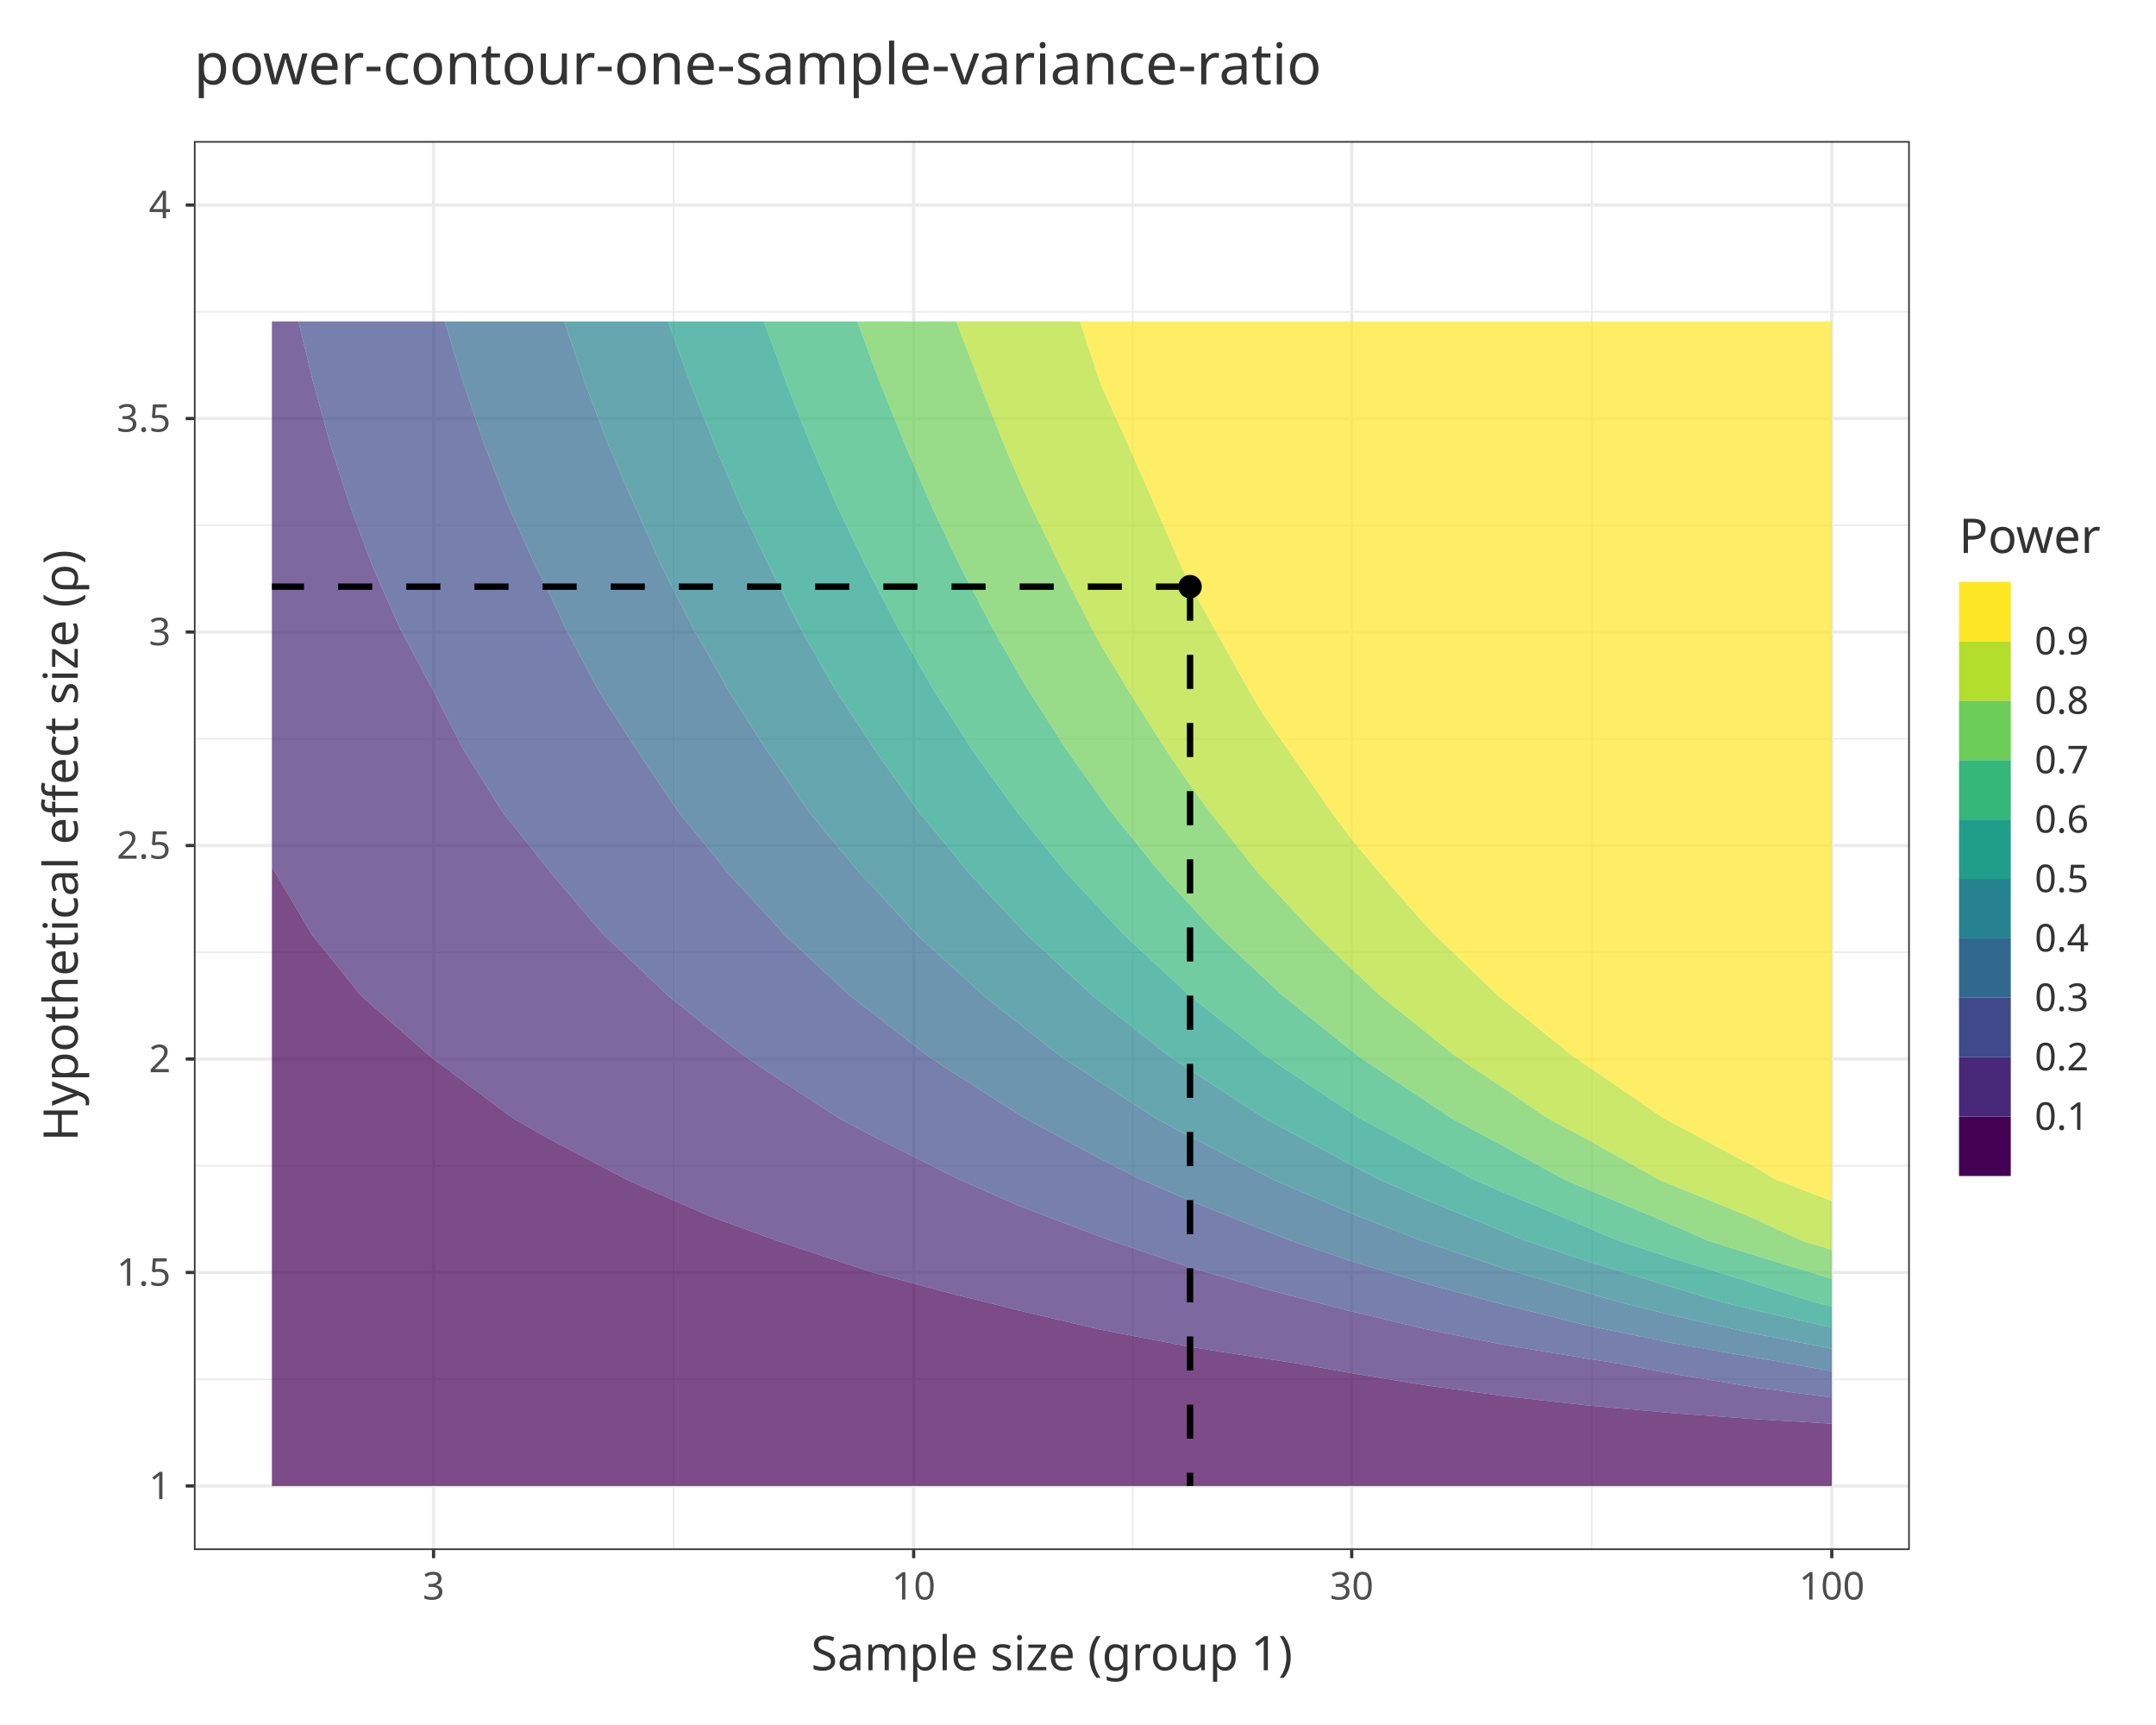
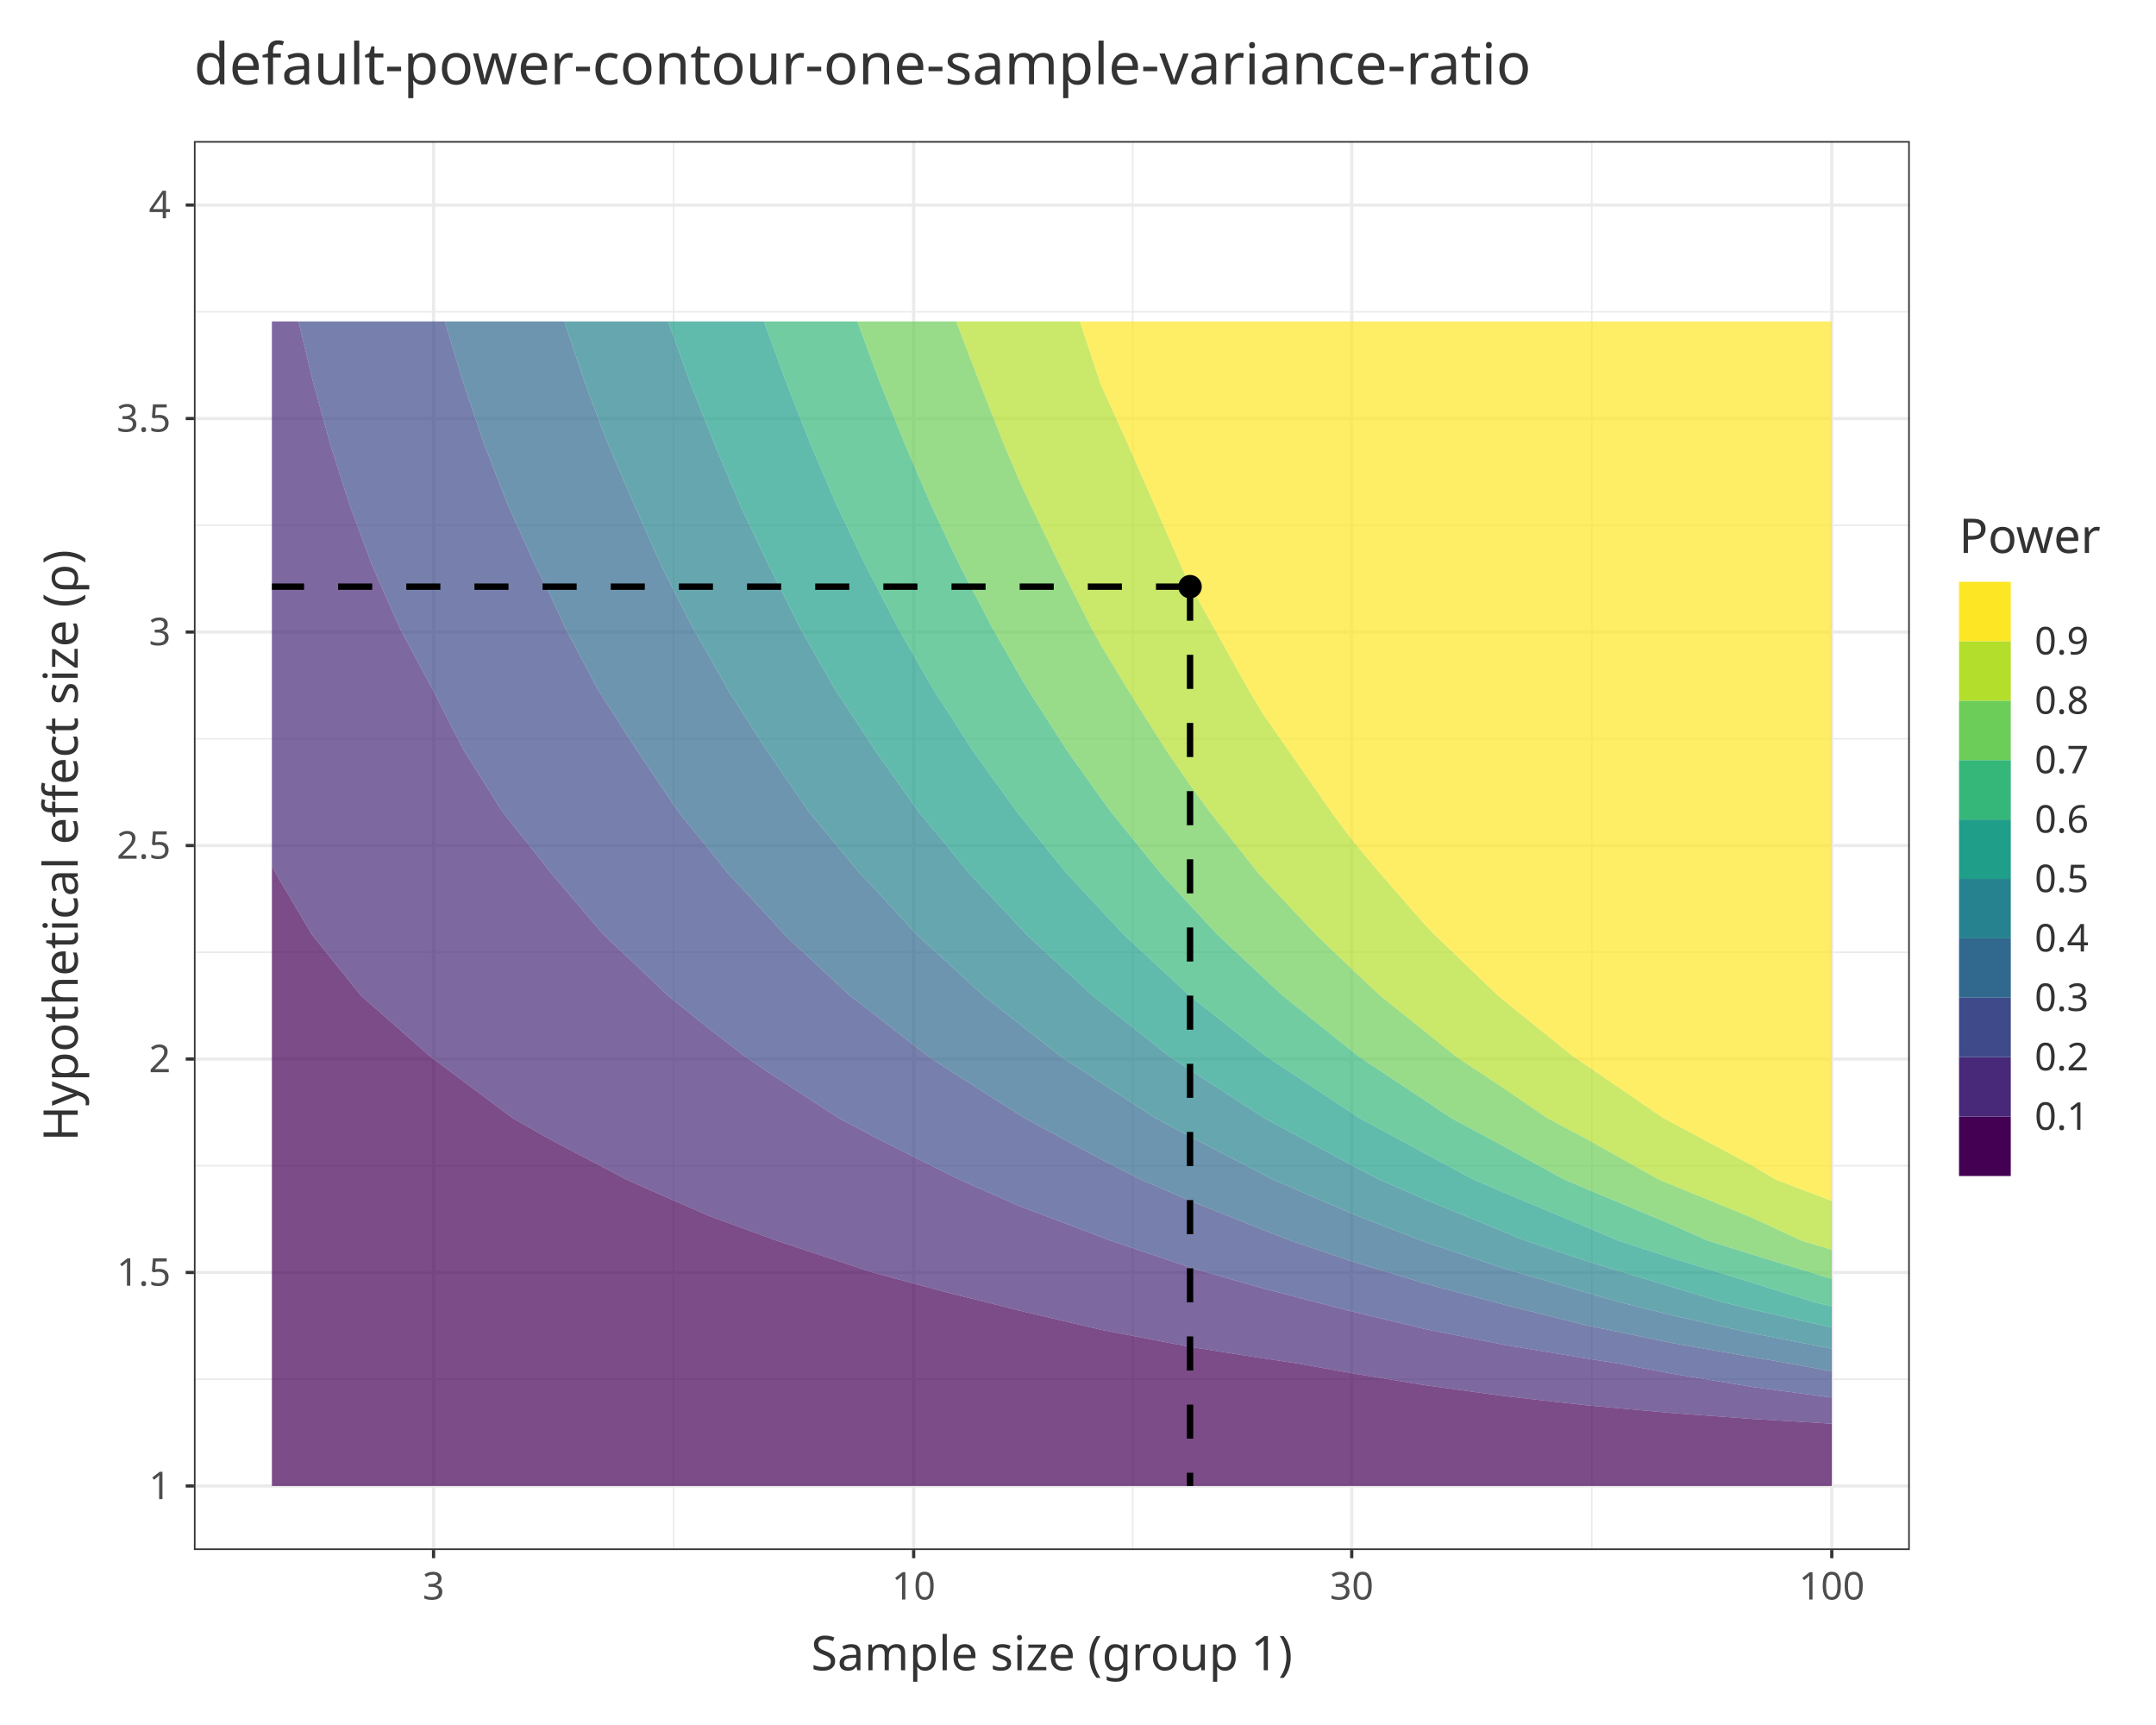
<svg xmlns="http://www.w3.org/2000/svg" class="svglite" data-engine-version="2.0" width="720.00pt" height="576.00pt" viewBox="0 0 720.00 576.00">
  <defs>
    <style type="text/css">
    .svglite line, .svglite polyline, .svglite polygon, .svglite path, .svglite rect, .svglite circle {
      fill: none;
      stroke: #000000;
      stroke-linecap: round;
      stroke-linejoin: round;
      stroke-miterlimit: 10.00;
    }
  </style>
  </defs>
  <rect width="100%" height="100%" style="stroke: none; fill: #FFFFFF;" />
  <defs>
    <clipPath id="cpMC4wMHw3MjAuMDB8MC4wMHw1NzYuMDA=">
      <rect x="0.00" y="0.00" width="720.00" height="576.00" />
    </clipPath>
  </defs>
  <g clip-path="url(#cpMC4wMHw3MjAuMDB8MC4wMHw1NzYuMDA=)">
    <rect x="0.00" y="0.00" width="720.00" height="576.00" style="stroke-width: 1.07; stroke: none;" />
  </g>
  <defs>
    <clipPath id="cpNjQuNzZ8NjM3Ljc4fDQ3LjA5fDUxNy41Nw==">
      <rect x="64.76" y="47.09" width="573.02" height="470.49" />
    </clipPath>
  </defs>
  <g clip-path="url(#cpNjQuNzZ8NjM3Ljc4fDQ3LjA5fDUxNy41Nw==)">
    <rect x="64.76" y="47.09" width="573.02" height="470.49" style="stroke-width: 1.07; stroke: none; fill: #FFFFFF;" />
    <polyline points="64.76,460.54 637.78,460.54 " style="stroke-width: 0.53; stroke: #EBEBEB; stroke-linecap: butt;" />
    <polyline points="64.76,389.26 637.78,389.26 " style="stroke-width: 0.53; stroke: #EBEBEB; stroke-linecap: butt;" />
    <polyline points="64.76,317.97 637.78,317.97 " style="stroke-width: 0.53; stroke: #EBEBEB; stroke-linecap: butt;" />
    <polyline points="64.76,246.69 637.78,246.69 " style="stroke-width: 0.53; stroke: #EBEBEB; stroke-linecap: butt;" />
    <polyline points="64.76,175.40 637.78,175.40 " style="stroke-width: 0.53; stroke: #EBEBEB; stroke-linecap: butt;" />
    <polyline points="64.76,104.12 637.78,104.12 " style="stroke-width: 0.53; stroke: #EBEBEB; stroke-linecap: butt;" />
    <polyline points="224.96,517.57 224.96,47.09 " style="stroke-width: 0.53; stroke: #EBEBEB; stroke-linecap: butt;" />
    <polyline points="378.26,517.57 378.26,47.09 " style="stroke-width: 0.53; stroke: #EBEBEB; stroke-linecap: butt;" />
    <polyline points="531.57,517.57 531.57,47.09 " style="stroke-width: 0.53; stroke: #EBEBEB; stroke-linecap: butt;" />
    <polyline points="64.76,496.19 637.78,496.19 " style="stroke-width: 1.07; stroke: #EBEBEB; stroke-linecap: butt;" />
    <polyline points="64.76,424.90 637.78,424.90 " style="stroke-width: 1.07; stroke: #EBEBEB; stroke-linecap: butt;" />
    <polyline points="64.76,353.62 637.78,353.62 " style="stroke-width: 1.07; stroke: #EBEBEB; stroke-linecap: butt;" />
    <polyline points="64.76,282.33 637.78,282.33 " style="stroke-width: 1.07; stroke: #EBEBEB; stroke-linecap: butt;" />
    <polyline points="64.76,211.04 637.78,211.04 " style="stroke-width: 1.07; stroke: #EBEBEB; stroke-linecap: butt;" />
    <polyline points="64.76,139.76 637.78,139.76 " style="stroke-width: 1.07; stroke: #EBEBEB; stroke-linecap: butt;" />
    <polyline points="64.76,68.47 637.78,68.47 " style="stroke-width: 1.07; stroke: #EBEBEB; stroke-linecap: butt;" />
    <polyline points="144.79,517.57 144.79,47.09 " style="stroke-width: 1.07; stroke: #EBEBEB; stroke-linecap: butt;" />
    <polyline points="305.12,517.57 305.12,47.09 " style="stroke-width: 1.07; stroke: #EBEBEB; stroke-linecap: butt;" />
    <polyline points="451.41,517.57 451.41,47.09 " style="stroke-width: 1.07; stroke: #EBEBEB; stroke-linecap: butt;" />
    <polyline points="611.73,517.57 611.73,47.09 " style="stroke-width: 1.07; stroke: #EBEBEB; stroke-linecap: butt;" />
    <path d="M 92.01 291.52 L 90.80 289.12 L 90.80 291.52 L 90.80 311.99 L 90.80 332.45 L 90.80 352.92 L 90.80 373.39 L 90.80 393.85 L 90.80 414.32 L 90.80 434.79 L 90.80 455.25 L 90.80 475.72 L 90.80 496.19 L 144.79 496.19 L 183.10 496.19 L 212.82 496.19 L 237.09 496.19 L 257.62 496.19 L 291.09 496.19 L 317.81 496.19 L 340.05 496.19 L 367.70 496.19 L 397.42 496.19 L 421.70 496.19 L 451.41 496.19 L 475.69 496.19 L 502.41 496.19 L 529.68 496.19 L 558.40 496.19 L 585.31 496.19 L 611.73 496.19 L 611.73 475.72 L 611.73 475.40 L 585.31 473.81 L 558.40 471.84 L 529.68 469.24 L 502.41 466.18 L 475.69 462.52 L 451.41 458.54 L 433.13 455.25 L 421.70 453.56 L 397.42 449.74 L 367.70 444.04 L 340.05 437.55 L 329.28 434.79 L 317.81 432.00 L 291.09 424.80 L 259.49 414.32 L 257.62 413.62 L 237.09 406.13 L 212.82 395.50 L 209.15 393.85 L 183.10 380.14 L 171.23 373.39 L 144.79 353.62 L 143.84 352.92 L 120.54 332.45 L 104.10 311.99 Z" style="fill-rule: evenodd; fill: #440154; fill-opacity: 0.70; stroke-width: 1.07; stroke: none; stroke-linecap: butt;" />
    <path d="M 90.80 107.32 L 90.80 127.79 L 90.80 148.25 L 90.80 168.72 L 90.80 189.19 L 90.80 209.65 L 90.80 230.12 L 90.80 250.59 L 90.80 271.05 L 90.80 289.12 L 92.01 291.52 L 104.10 311.99 L 120.54 332.45 L 143.84 352.92 L 144.79 353.62 L 171.23 373.39 L 183.10 380.14 L 209.15 393.85 L 212.82 395.50 L 237.09 406.13 L 257.62 413.62 L 259.49 414.32 L 291.09 424.80 L 317.81 432.00 L 329.28 434.79 L 340.05 437.55 L 367.70 444.04 L 397.42 449.74 L 421.70 453.56 L 433.13 455.25 L 451.41 458.54 L 475.69 462.52 L 502.41 466.18 L 529.68 469.24 L 558.40 471.84 L 585.31 473.81 L 611.73 475.40 L 611.73 466.66 L 585.31 463.14 L 558.40 458.70 L 540.06 455.25 L 529.68 453.61 L 502.41 449.08 L 475.69 443.74 L 451.41 437.89 L 439.30 434.79 L 421.70 430.20 L 397.42 423.23 L 371.08 414.32 L 367.70 413.05 L 340.05 402.57 L 320.34 393.85 L 317.81 392.62 L 291.09 379.17 L 280.16 373.39 L 257.62 358.73 L 249.03 352.92 L 237.09 343.71 L 223.06 332.45 L 212.82 322.68 L 201.45 311.99 L 184.01 291.52 L 183.10 290.28 L 167.79 271.05 L 154.89 250.59 L 144.79 230.81 L 144.39 230.12 L 133.49 209.65 L 124.44 189.19 L 116.80 168.72 L 110.27 148.25 L 104.62 127.79 L 99.68 107.32 Z" style="fill-rule: evenodd; fill: #482878; fill-opacity: 0.70; stroke-width: 1.07; stroke: none; stroke-linecap: butt;" />
    <path d="M 148.57 107.32 L 144.79 107.32 L 99.68 107.32 L 104.62 127.79 L 110.27 148.25 L 116.80 168.72 L 124.44 189.19 L 133.49 209.65 L 144.39 230.12 L 144.79 230.81 L 154.89 250.59 L 167.79 271.05 L 183.10 290.28 L 184.01 291.52 L 201.45 311.99 L 212.82 322.68 L 223.06 332.45 L 237.09 343.71 L 249.03 352.92 L 257.62 358.73 L 280.16 373.39 L 291.09 379.17 L 317.81 392.62 L 320.34 393.85 L 340.05 402.57 L 367.70 413.05 L 371.08 414.32 L 397.42 423.23 L 421.70 430.20 L 439.30 434.79 L 451.41 437.89 L 475.69 443.74 L 502.41 449.08 L 529.68 453.61 L 540.06 455.25 L 558.40 458.70 L 585.31 463.14 L 611.73 466.66 L 611.73 457.92 L 597.49 455.25 L 585.31 453.18 L 558.40 448.45 L 529.68 442.52 L 502.41 435.67 L 499.00 434.79 L 475.69 428.52 L 451.41 421.16 L 431.22 414.32 L 421.70 410.63 L 397.42 400.95 L 380.99 393.85 L 367.70 387.09 L 342.26 373.39 L 340.05 371.98 L 317.81 357.87 L 310.23 352.92 L 291.09 338.00 L 283.82 332.45 L 261.85 311.99 L 257.62 307.24 L 243.05 291.52 L 237.09 284.02 L 226.55 271.05 L 212.82 250.75 L 212.70 250.59 L 199.62 230.12 L 188.77 209.65 L 183.10 197.34 L 178.93 189.19 L 169.65 168.72 L 161.67 148.25 L 154.71 127.79 Z" style="fill-rule: evenodd; fill: #3E4A89; fill-opacity: 0.70; stroke-width: 1.07; stroke: none; stroke-linecap: butt;" />
    <path d="M 148.57 107.32 L 154.71 127.79 L 161.67 148.25 L 169.65 168.72 L 178.93 189.19 L 183.10 197.34 L 188.77 209.65 L 199.62 230.12 L 212.70 250.59 L 212.82 250.75 L 226.55 271.05 L 237.09 284.02 L 243.05 291.52 L 257.62 307.24 L 261.85 311.99 L 283.82 332.45 L 291.09 338.00 L 310.23 352.92 L 317.81 357.87 L 340.05 371.98 L 342.26 373.39 L 367.70 387.09 L 380.99 393.85 L 397.42 400.95 L 421.70 410.63 L 431.22 414.32 L 451.41 421.16 L 475.69 428.52 L 499.00 434.79 L 502.41 435.67 L 529.68 442.52 L 558.40 448.45 L 585.31 453.18 L 597.49 455.25 L 611.73 457.92 L 611.73 455.25 L 611.73 450.34 L 585.31 445.23 L 558.40 439.21 L 540.80 434.79 L 529.68 431.59 L 502.41 423.61 L 475.69 414.63 L 474.80 414.32 L 451.41 405.21 L 425.12 393.85 L 421.70 392.07 L 397.42 379.53 L 385.96 373.39 L 367.70 361.56 L 354.48 352.92 L 340.05 341.61 L 328.42 332.45 L 317.81 322.69 L 306.05 311.99 L 291.09 295.67 L 287.07 291.52 L 270.11 271.05 L 257.62 252.79 L 256.04 250.59 L 242.97 230.12 L 237.09 219.52 L 231.39 209.65 L 220.99 189.19 L 212.82 170.72 L 211.87 168.72 L 203.06 148.25 L 195.33 127.79 L 188.45 107.32 L 183.10 107.32 Z" style="fill-rule: evenodd; fill: #31688E; fill-opacity: 0.70; stroke-width: 1.07; stroke: none; stroke-linecap: butt;" />
    <path d="M 256.91 189.19 L 247.20 168.72 L 238.59 148.25 L 237.09 144.39 L 230.48 127.79 L 223.12 107.32 L 212.82 107.32 L 188.45 107.32 L 195.33 127.79 L 203.06 148.25 L 211.87 168.72 L 212.82 170.72 L 220.99 189.19 L 231.39 209.65 L 237.09 219.52 L 242.97 230.12 L 256.04 250.59 L 257.62 252.79 L 270.11 271.05 L 287.07 291.52 L 291.09 295.67 L 306.05 311.99 L 317.81 322.69 L 328.42 332.45 L 340.05 341.61 L 354.48 352.92 L 367.70 361.56 L 385.96 373.39 L 397.42 379.53 L 421.70 392.07 L 425.12 393.85 L 451.41 405.21 L 474.80 414.32 L 475.69 414.63 L 502.41 423.61 L 529.68 431.59 L 540.80 434.79 L 558.40 439.21 L 585.31 445.23 L 611.73 450.34 L 611.73 443.28 L 585.31 437.28 L 575.20 434.79 L 558.40 429.76 L 529.68 421.02 L 509.52 414.32 L 502.41 411.39 L 475.69 400.43 L 460.56 393.85 L 451.41 389.04 L 422.33 373.39 L 421.70 372.97 L 397.42 357.23 L 390.82 352.92 L 367.70 334.64 L 364.90 332.45 L 342.76 311.99 L 340.05 309.05 L 323.59 291.52 L 317.81 284.37 L 306.77 271.05 L 292.28 250.59 L 291.09 248.69 L 278.82 230.12 L 267.19 209.65 L 257.62 190.54 Z" style="fill-rule: evenodd; fill: #26828E; fill-opacity: 0.70; stroke-width: 1.07; stroke: none; stroke-linecap: butt;" />
    <path d="M 257.62 114.14 L 255.11 107.32 L 237.09 107.32 L 223.12 107.32 L 230.48 127.79 L 237.09 144.39 L 238.59 148.25 L 247.20 168.72 L 256.91 189.19 L 257.62 190.54 L 267.19 209.65 L 278.82 230.12 L 291.09 248.69 L 292.28 250.59 L 306.77 271.05 L 317.81 284.37 L 323.59 291.52 L 340.05 309.05 L 342.76 311.99 L 364.90 332.45 L 367.70 334.64 L 390.82 352.92 L 397.42 357.23 L 421.70 372.97 L 422.33 373.39 L 451.41 389.04 L 460.56 393.85 L 475.69 400.43 L 502.41 411.39 L 509.52 414.32 L 529.68 421.02 L 558.40 429.76 L 575.20 434.79 L 585.31 437.28 L 611.73 443.28 L 611.73 436.21 L 605.75 434.79 L 585.31 428.35 L 558.40 420.09 L 540.59 414.32 L 529.68 409.67 L 502.41 398.28 L 492.09 393.85 L 475.69 385.03 L 454.13 373.39 L 451.41 371.57 L 423.16 352.92 L 421.70 351.75 L 397.42 332.54 L 397.30 332.45 L 375.20 311.99 L 367.70 303.88 L 356.12 291.52 L 340.05 271.63 L 339.58 271.05 L 324.81 250.59 L 317.81 239.63 L 311.64 230.12 L 299.87 209.65 L 291.09 192.67 L 289.24 189.19 L 279.45 168.72 L 270.65 148.25 L 262.60 127.79 Z" style="fill-rule: evenodd; fill: #1F9E89; fill-opacity: 0.70; stroke-width: 1.07; stroke: none; stroke-linecap: butt;" />
    <path d="M 257.62 107.32 L 255.11 107.32 L 257.62 114.14 L 262.60 127.79 L 270.65 148.25 L 279.45 168.72 L 289.24 189.19 L 291.09 192.67 L 299.87 209.65 L 311.64 230.12 L 317.81 239.63 L 324.81 250.59 L 339.58 271.05 L 340.05 271.63 L 356.12 291.52 L 367.70 303.88 L 375.20 311.99 L 397.30 332.45 L 397.42 332.54 L 421.70 351.75 L 423.16 352.92 L 451.41 371.57 L 454.13 373.39 L 475.69 385.03 L 492.09 393.85 L 502.41 398.28 L 529.68 409.67 L 540.59 414.32 L 558.40 420.09 L 585.31 428.35 L 605.75 434.79 L 611.73 436.21 L 611.73 434.79 L 611.73 427.02 L 585.31 418.97 L 570.47 414.32 L 558.40 408.97 L 529.68 396.95 L 522.36 393.85 L 502.41 382.88 L 484.71 373.39 L 475.69 367.31 L 453.93 352.92 L 451.41 350.89 L 428.37 332.45 L 421.70 326.24 L 406.47 311.99 L 397.42 302.21 L 387.55 291.52 L 370.97 271.05 L 367.70 266.57 L 356.32 250.59 L 343.18 230.12 L 340.05 224.79 L 331.39 209.65 L 320.69 189.19 L 317.81 183.21 L 310.99 168.72 L 302.16 148.25 L 293.90 127.79 L 291.09 120.35 L 286.33 107.32 Z" style="fill-rule: evenodd; fill: #35B779; fill-opacity: 0.70; stroke-width: 1.07; stroke: none; stroke-linecap: butt;" />
    <path d="M 291.09 107.32 L 286.33 107.32 L 291.09 120.35 L 293.90 127.79 L 302.16 148.25 L 310.99 168.72 L 317.81 183.21 L 320.69 189.19 L 331.39 209.65 L 340.05 224.79 L 343.18 230.12 L 356.32 250.59 L 367.70 266.57 L 370.97 271.05 L 387.55 291.52 L 397.42 302.21 L 406.47 311.99 L 421.70 326.24 L 428.37 332.45 L 451.41 350.89 L 453.93 352.92 L 475.69 367.31 L 484.71 373.39 L 502.41 382.88 L 522.36 393.85 L 529.68 396.95 L 558.40 408.97 L 570.47 414.32 L 585.31 418.97 L 611.73 427.02 L 611.73 417.30 L 601.75 414.32 L 585.31 406.69 L 558.40 395.69 L 553.96 393.85 L 529.68 380.22 L 516.85 373.39 L 502.41 363.54 L 486.42 352.92 L 475.69 344.27 L 460.92 332.45 L 451.41 323.50 L 439.41 311.99 L 421.70 293.16 L 420.20 291.52 L 403.99 271.05 L 397.42 262.07 L 389.49 250.59 L 376.57 230.12 L 367.70 215.45 L 364.48 209.65 L 354.15 189.19 L 344.22 168.72 L 340.05 159.67 L 335.23 148.25 L 327.16 127.79 L 319.34 107.32 L 317.81 107.32 Z" style="fill-rule: evenodd; fill: #6DCD59; fill-opacity: 0.70; stroke-width: 1.07; stroke: none; stroke-linecap: butt;" />
    <path d="M 394.49 189.19 L 385.61 168.72 L 376.62 148.25 L 367.70 128.61 L 367.40 127.79 L 360.61 107.32 L 340.05 107.32 L 319.34 107.32 L 327.16 127.79 L 335.23 148.25 L 340.05 159.67 L 344.22 168.72 L 354.15 189.19 L 364.48 209.65 L 367.70 215.45 L 376.57 230.12 L 389.49 250.59 L 397.42 262.07 L 403.99 271.05 L 420.20 291.52 L 421.70 293.16 L 439.41 311.99 L 451.41 323.50 L 460.92 332.45 L 475.69 344.27 L 486.42 352.92 L 502.41 363.54 L 516.85 373.39 L 529.68 380.22 L 553.96 393.85 L 558.40 395.69 L 585.31 406.69 L 601.75 414.32 L 611.73 417.30 L 611.73 414.32 L 611.73 401.02 L 592.92 393.85 L 585.31 389.29 L 558.40 374.91 L 555.52 373.39 L 529.68 355.66 L 525.57 352.92 L 502.41 334.24 L 500.22 332.45 L 478.96 311.99 L 475.69 308.56 L 460.76 291.52 L 451.41 280.30 L 444.54 271.05 L 430.28 250.59 L 421.70 238.30 L 416.82 230.12 L 405.40 209.65 L 397.42 195.41 Z" style="fill-rule: evenodd; fill: #B4DE2C; fill-opacity: 0.70; stroke-width: 1.07; stroke: none; stroke-linecap: butt;" />
    <path d="M 611.73 107.32 L 585.31 107.32 L 558.40 107.32 L 529.68 107.32 L 502.41 107.32 L 475.69 107.32 L 451.41 107.32 L 421.70 107.32 L 397.42 107.32 L 367.70 107.32 L 360.61 107.32 L 367.40 127.79 L 367.70 128.61 L 376.62 148.25 L 385.61 168.72 L 394.49 189.19 L 397.42 195.41 L 405.40 209.65 L 416.82 230.12 L 421.70 238.30 L 430.28 250.59 L 444.54 271.05 L 451.41 280.30 L 460.76 291.52 L 475.69 308.56 L 478.96 311.99 L 500.22 332.45 L 502.41 334.24 L 525.57 352.92 L 529.68 355.66 L 555.52 373.39 L 558.40 374.91 L 585.31 389.29 L 592.92 393.85 L 611.73 401.02 L 611.73 393.85 L 611.73 373.39 L 611.73 352.92 L 611.73 332.45 L 611.73 311.99 L 611.73 291.52 L 611.73 271.05 L 611.73 250.59 L 611.73 230.12 L 611.73 209.65 L 611.73 189.19 L 611.73 168.72 L 611.73 148.25 L 611.73 127.79 Z" style="fill-rule: evenodd; fill: #FDE725; fill-opacity: 0.70; stroke-width: 1.07; stroke: none; stroke-linecap: butt;" />
    <line x1="397.42" y1="195.89" x2="397.42" y2="496.19" style="stroke-width: 2.13; stroke-dasharray: 11.38,11.38; stroke-linecap: butt;" />
    <line x1="397.42" y1="195.89" x2="90.80" y2="195.89" style="stroke-width: 2.13; stroke-dasharray: 11.38,11.38; stroke-linecap: butt;" />
    <circle cx="397.42" cy="195.89" r="3.56" style="stroke-width: 0.71; fill: #000000;" />
    <rect x="64.76" y="47.09" width="573.02" height="470.49" style="stroke-width: 1.07; stroke: #333333;" />
  </g>
  <g clip-path="url(#cpMC4wMHw3MjAuMDB8MC4wMHw1NzYuMDA=)">
    <text x="57.03" y="500.59" text-anchor="end" style="font-size: 12.80px; fill: #4D4D4D; font-family: sans;" textLength="7.12px" lengthAdjust="spacingAndGlyphs">1</text>
    <text x="57.03" y="429.31" text-anchor="end" style="font-size: 12.80px; fill: #4D4D4D; font-family: sans;" textLength="17.79px" lengthAdjust="spacingAndGlyphs">1.5</text>
    <text x="57.03" y="358.02" text-anchor="end" style="font-size: 12.80px; fill: #4D4D4D; font-family: sans;" textLength="7.12px" lengthAdjust="spacingAndGlyphs">2</text>
    <text x="57.03" y="286.73" text-anchor="end" style="font-size: 12.80px; fill: #4D4D4D; font-family: sans;" textLength="17.79px" lengthAdjust="spacingAndGlyphs">2.5</text>
    <text x="57.03" y="215.45" text-anchor="end" style="font-size: 12.80px; fill: #4D4D4D; font-family: sans;" textLength="7.12px" lengthAdjust="spacingAndGlyphs">3</text>
    <text x="57.03" y="144.16" text-anchor="end" style="font-size: 12.80px; fill: #4D4D4D; font-family: sans;" textLength="17.79px" lengthAdjust="spacingAndGlyphs">3.5</text>
    <text x="57.03" y="72.88" text-anchor="end" style="font-size: 12.80px; fill: #4D4D4D; font-family: sans;" textLength="7.12px" lengthAdjust="spacingAndGlyphs">4</text>
    <polyline points="62.02,496.19 64.76,496.19 " style="stroke-width: 1.07; stroke: #333333; stroke-linecap: butt;" />
    <polyline points="62.02,424.90 64.76,424.90 " style="stroke-width: 1.07; stroke: #333333; stroke-linecap: butt;" />
    <polyline points="62.02,353.62 64.76,353.62 " style="stroke-width: 1.07; stroke: #333333; stroke-linecap: butt;" />
    <polyline points="62.02,282.33 64.76,282.33 " style="stroke-width: 1.07; stroke: #333333; stroke-linecap: butt;" />
    <polyline points="62.02,211.04 64.76,211.04 " style="stroke-width: 1.07; stroke: #333333; stroke-linecap: butt;" />
    <polyline points="62.02,139.76 64.76,139.76 " style="stroke-width: 1.07; stroke: #333333; stroke-linecap: butt;" />
    <polyline points="62.02,68.47 64.76,68.47 " style="stroke-width: 1.07; stroke: #333333; stroke-linecap: butt;" />
    <polyline points="144.79,520.31 144.79,517.57 " style="stroke-width: 1.07; stroke: #333333; stroke-linecap: butt;" />
    <polyline points="305.12,520.31 305.12,517.57 " style="stroke-width: 1.07; stroke: #333333; stroke-linecap: butt;" />
    <polyline points="451.41,520.31 451.41,517.57 " style="stroke-width: 1.07; stroke: #333333; stroke-linecap: butt;" />
    <polyline points="611.73,520.31 611.73,517.57 " style="stroke-width: 1.07; stroke: #333333; stroke-linecap: butt;" />
    <text x="144.79" y="534.10" text-anchor="middle" style="font-size: 12.80px; fill: #4D4D4D; font-family: sans;" textLength="7.12px" lengthAdjust="spacingAndGlyphs">3</text>
    <text x="305.12" y="534.10" text-anchor="middle" style="font-size: 12.80px; fill: #4D4D4D; font-family: sans;" textLength="14.24px" lengthAdjust="spacingAndGlyphs">10</text>
    <text x="451.41" y="534.10" text-anchor="middle" style="font-size: 12.80px; fill: #4D4D4D; font-family: sans;" textLength="14.24px" lengthAdjust="spacingAndGlyphs">30</text>
    <text x="611.73" y="534.10" text-anchor="middle" style="font-size: 12.80px; fill: #4D4D4D; font-family: sans;" textLength="21.36px" lengthAdjust="spacingAndGlyphs">100</text>
    <text x="351.27" y="557.73" text-anchor="middle" style="font-size: 16.00px; fill: #333333; font-family: sans;" textLength="156.54px" lengthAdjust="spacingAndGlyphs">Sample size (group 1)</text>
    <text transform="translate(25.96,282.33) rotate(-90)" text-anchor="middle" style="font-size: 16.00px; fill: #333333; font-family: sans;" textLength="188.76px" lengthAdjust="spacingAndGlyphs">Hypothetical effect size (ρ)</text>
    <rect x="648.74" y="166.49" width="56.32" height="231.69" style="stroke-width: 1.07; stroke: none;" />
    <rect x="654.22" y="372.85" width="17.28" height="19.84" style="stroke-width: 0.75; stroke: none; fill: #440154;" />
    <rect x="654.22" y="353.01" width="17.28" height="19.84" style="stroke-width: 0.75; stroke: none; fill: #482878;" />
    <rect x="654.22" y="333.17" width="17.28" height="19.84" style="stroke-width: 0.75; stroke: none; fill: #3E4A89;" />
    <rect x="654.22" y="313.32" width="17.28" height="19.84" style="stroke-width: 0.75; stroke: none; fill: #31688E;" />
    <rect x="654.22" y="293.48" width="17.28" height="19.84" style="stroke-width: 0.75; stroke: none; fill: #26828E;" />
    <rect x="654.22" y="273.64" width="17.28" height="19.84" style="stroke-width: 0.75; stroke: none; fill: #1F9E89;" />
    <rect x="654.22" y="253.80" width="17.28" height="19.84" style="stroke-width: 0.75; stroke: none; fill: #35B779;" />
    <rect x="654.22" y="233.95" width="17.28" height="19.84" style="stroke-width: 0.75; stroke: none; fill: #6DCD59;" />
    <rect x="654.22" y="214.11" width="17.28" height="19.84" style="stroke-width: 0.75; stroke: none; fill: #B4DE2C;" />
    <rect x="654.22" y="194.27" width="17.28" height="19.84" style="stroke-width: 0.75; stroke: none; fill: #FDE725;" />
    <text x="679.47" y="377.26" style="font-size: 12.80px; fill: #333333; font-family: sans;" textLength="17.79px" lengthAdjust="spacingAndGlyphs">0.1</text>
    <text x="679.47" y="357.41" style="font-size: 12.80px; fill: #333333; font-family: sans;" textLength="17.79px" lengthAdjust="spacingAndGlyphs">0.2</text>
    <text x="679.47" y="337.57" style="font-size: 12.80px; fill: #333333; font-family: sans;" textLength="17.79px" lengthAdjust="spacingAndGlyphs">0.3</text>
    <text x="679.47" y="317.73" style="font-size: 12.80px; fill: #333333; font-family: sans;" textLength="17.79px" lengthAdjust="spacingAndGlyphs">0.4</text>
    <text x="679.47" y="297.89" style="font-size: 12.80px; fill: #333333; font-family: sans;" textLength="17.79px" lengthAdjust="spacingAndGlyphs">0.5</text>
    <text x="679.47" y="278.04" style="font-size: 12.80px; fill: #333333; font-family: sans;" textLength="17.79px" lengthAdjust="spacingAndGlyphs">0.6</text>
    <text x="679.47" y="258.20" style="font-size: 12.80px; fill: #333333; font-family: sans;" textLength="17.79px" lengthAdjust="spacingAndGlyphs">0.7</text>
    <text x="679.47" y="238.36" style="font-size: 12.80px; fill: #333333; font-family: sans;" textLength="17.79px" lengthAdjust="spacingAndGlyphs">0.8</text>
    <text x="679.47" y="218.52" style="font-size: 12.80px; fill: #333333; font-family: sans;" textLength="17.79px" lengthAdjust="spacingAndGlyphs">0.9</text>
    <text x="654.22" y="184.64" style="font-size: 16.00px; fill: #333333; font-family: sans;" textLength="45.36px" lengthAdjust="spacingAndGlyphs">Power</text>
-     <text x="64.76" y="28.16" style="font-size: 19.20px; fill: #333333; font-family: sans;" textLength="352.20px" lengthAdjust="spacingAndGlyphs">power-contour-one-sample-variance-ratio</text>
+     <text x="64.76" y="28.16" style="font-size: 19.20px; fill: #333333; font-family: sans;" textLength="416.24px" lengthAdjust="spacingAndGlyphs">default-power-contour-one-sample-variance-ratio</text>
  </g>
</svg>
